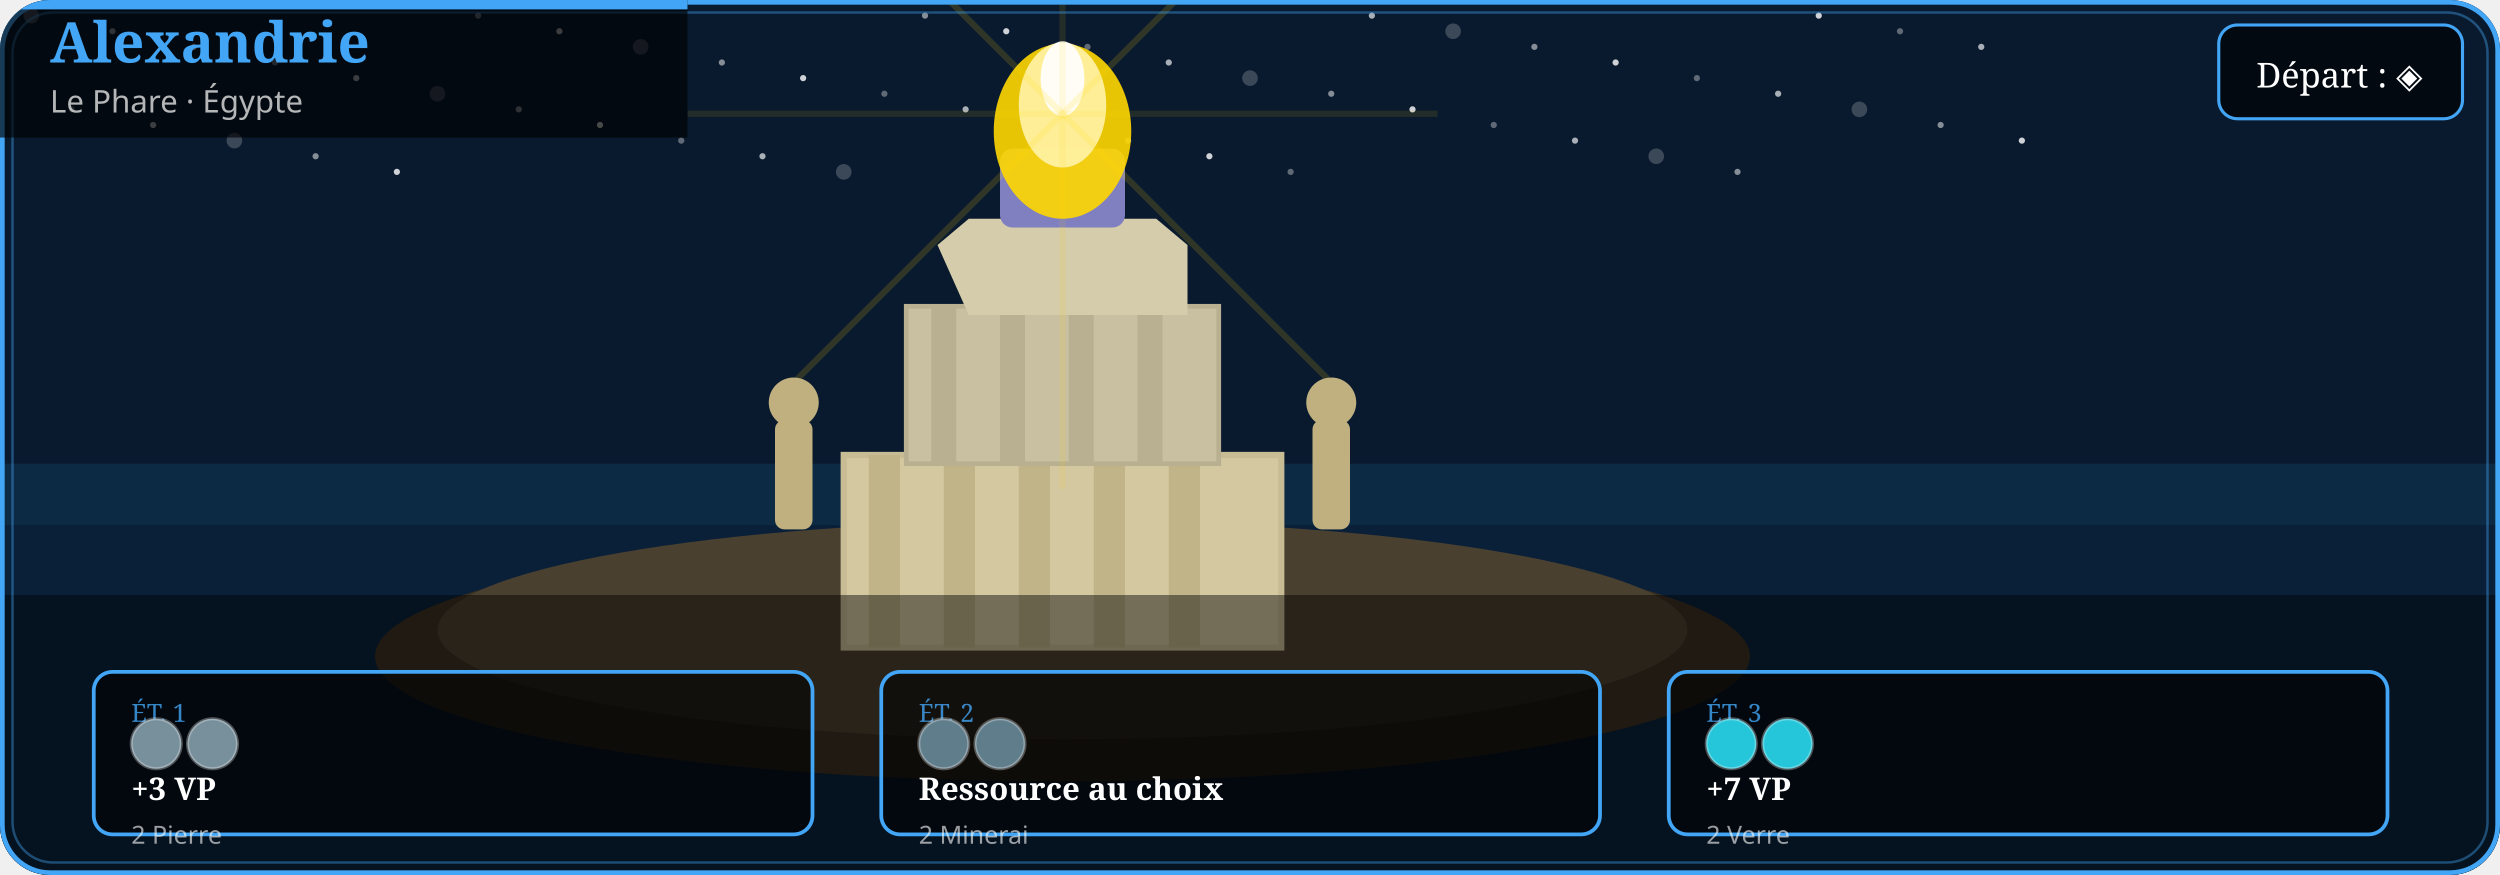
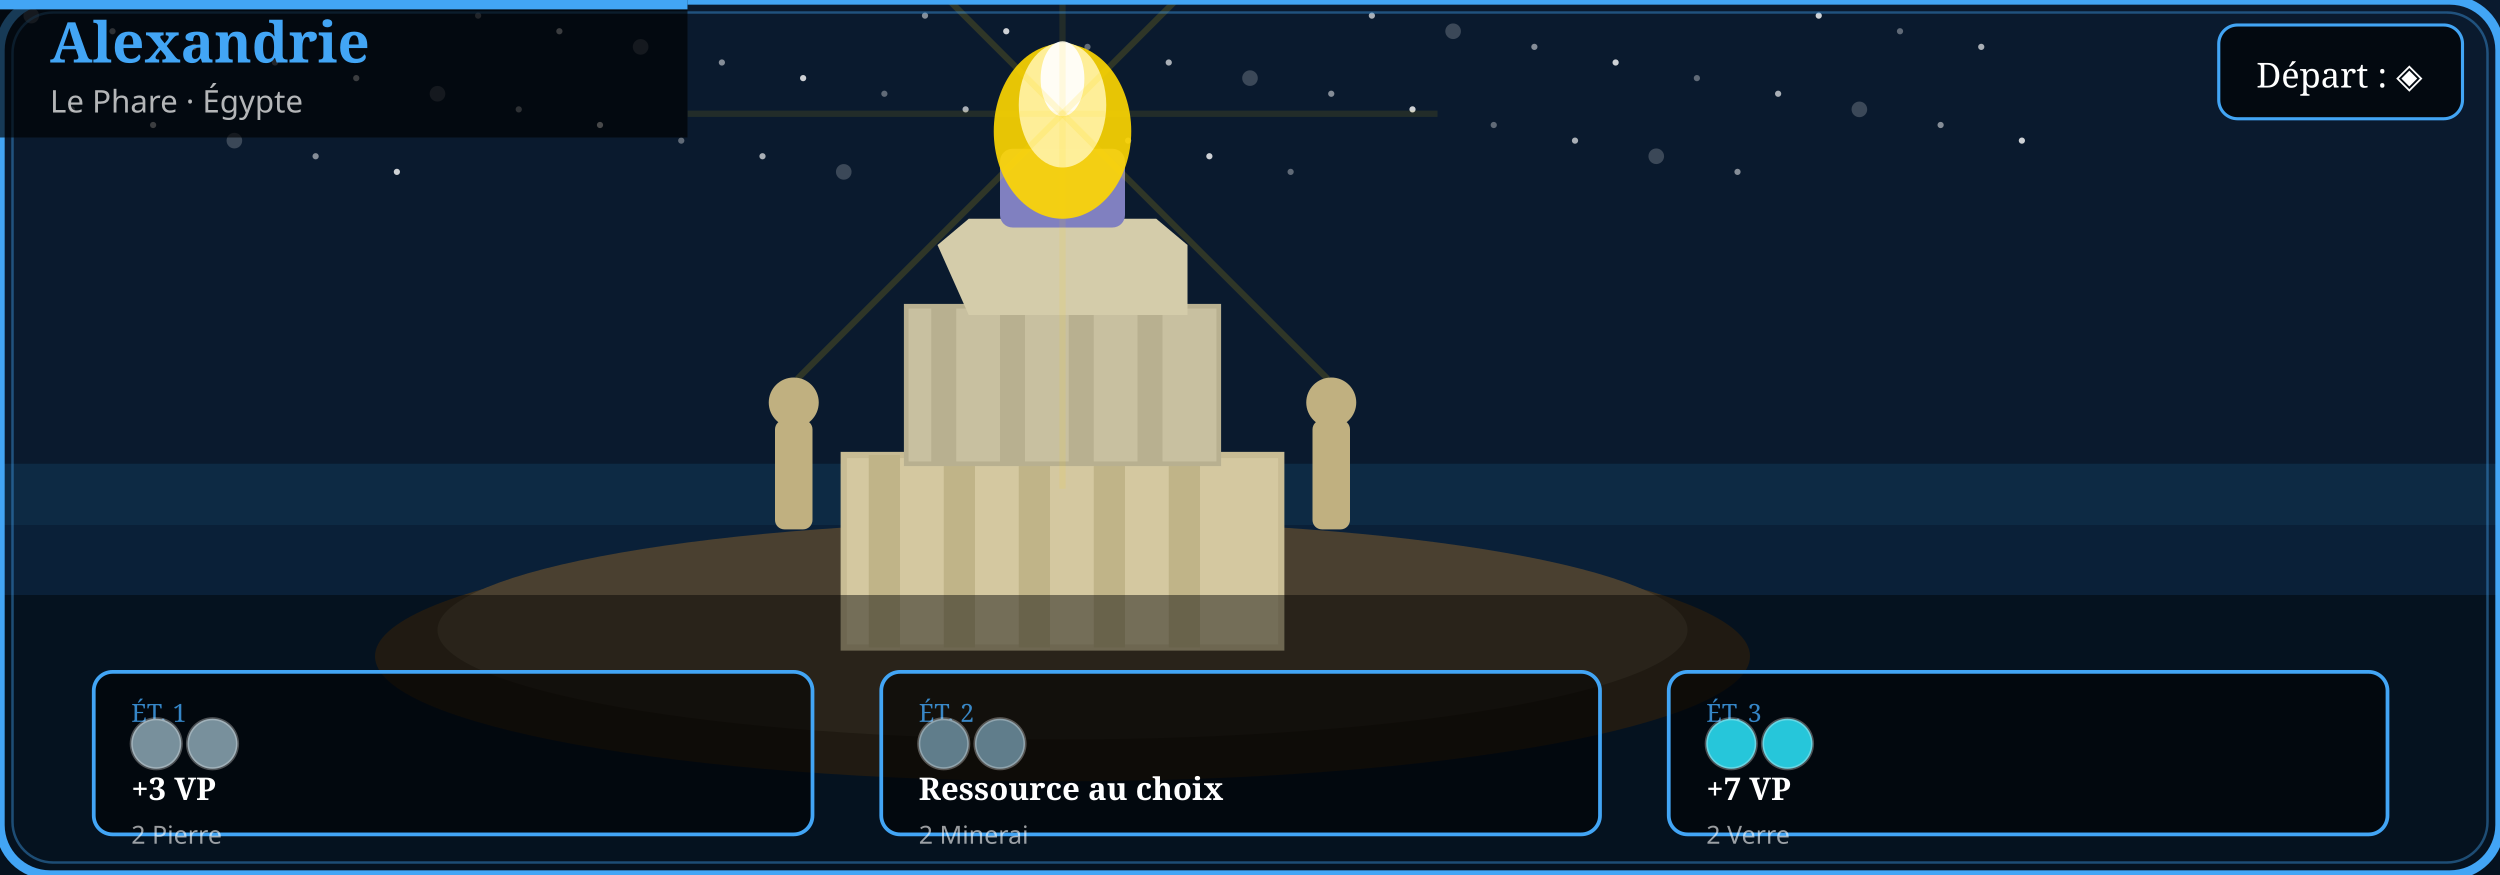
<svg xmlns="http://www.w3.org/2000/svg" viewBox="0 0 800 280" width="800" height="280">
-   <defs>
-     <clipPath id="boardClip">
-       <rect x="0" y="0" width="800" height="280" rx="16" />
-     </clipPath>
-   </defs>
-   <g clip-path="url(#boardClip)">
+   <g>
    <rect x="0" y="0" width="800" height="154" fill="#0a1a2e" />
    <circle cx="10" cy="5" r="2.5" fill="white" opacity="0.2" />
    <circle cx="23" cy="35" r="1" fill="white" opacity="0.35" />
    <circle cx="36" cy="10" r="1" fill="white" opacity="0.5" />
    <circle cx="49" cy="40" r="1" fill="white" opacity="0.65" />
    <circle cx="62" cy="15" r="1" fill="white" opacity="0.8" />
    <circle cx="75" cy="45" r="2.5" fill="white" opacity="0.2" />
    <circle cx="88" cy="20" r="1" fill="white" opacity="0.35" />
    <circle cx="101" cy="50" r="1" fill="white" opacity="0.5" />
    <circle cx="114" cy="25" r="1" fill="white" opacity="0.65" />
    <circle cx="127" cy="55" r="1" fill="white" opacity="0.8" />
    <circle cx="140" cy="30" r="2.5" fill="white" opacity="0.2" />
    <circle cx="153" cy="5" r="1" fill="white" opacity="0.35" />
    <circle cx="166" cy="35" r="1" fill="white" opacity="0.5" />
    <circle cx="179" cy="10" r="1" fill="white" opacity="0.65" />
    <circle cx="192" cy="40" r="1" fill="white" opacity="0.8" />
    <circle cx="205" cy="15" r="2.5" fill="white" opacity="0.2" />
    <circle cx="218" cy="45" r="1" fill="white" opacity="0.35" />
    <circle cx="231" cy="20" r="1" fill="white" opacity="0.5" />
    <circle cx="244" cy="50" r="1" fill="white" opacity="0.65" />
    <circle cx="257" cy="25" r="1" fill="white" opacity="0.8" />
    <circle cx="270" cy="55" r="2.5" fill="white" opacity="0.2" />
    <circle cx="283" cy="30" r="1" fill="white" opacity="0.35" />
    <circle cx="296" cy="5" r="1" fill="white" opacity="0.5" />
    <circle cx="309" cy="35" r="1" fill="white" opacity="0.65" />
    <circle cx="322" cy="10" r="1" fill="white" opacity="0.8" />
    <circle cx="335" cy="40" r="2.5" fill="white" opacity="0.2" />
    <circle cx="348" cy="15" r="1" fill="white" opacity="0.35" />
    <circle cx="361" cy="45" r="1" fill="white" opacity="0.5" />
    <circle cx="374" cy="20" r="1" fill="white" opacity="0.65" />
    <circle cx="387" cy="50" r="1" fill="white" opacity="0.8" />
    <circle cx="400" cy="25" r="2.5" fill="white" opacity="0.2" />
    <circle cx="413" cy="55" r="1" fill="white" opacity="0.35" />
    <circle cx="426" cy="30" r="1" fill="white" opacity="0.5" />
    <circle cx="439" cy="5" r="1" fill="white" opacity="0.65" />
    <circle cx="452" cy="35" r="1" fill="white" opacity="0.8" />
    <circle cx="465" cy="10" r="2.5" fill="white" opacity="0.2" />
    <circle cx="478" cy="40" r="1" fill="white" opacity="0.35" />
    <circle cx="491" cy="15" r="1" fill="white" opacity="0.5" />
    <circle cx="504" cy="45" r="1" fill="white" opacity="0.65" />
    <circle cx="517" cy="20" r="1" fill="white" opacity="0.8" />
    <circle cx="530" cy="50" r="2.5" fill="white" opacity="0.2" />
    <circle cx="543" cy="25" r="1" fill="white" opacity="0.35" />
    <circle cx="556" cy="55" r="1" fill="white" opacity="0.5" />
    <circle cx="569" cy="30" r="1" fill="white" opacity="0.65" />
    <circle cx="582" cy="5" r="1" fill="white" opacity="0.8" />
    <circle cx="595" cy="35" r="2.5" fill="white" opacity="0.2" />
    <circle cx="608" cy="10" r="1" fill="white" opacity="0.35" />
    <circle cx="621" cy="40" r="1" fill="white" opacity="0.5" />
    <circle cx="634" cy="15" r="1" fill="white" opacity="0.65" />
    <circle cx="647" cy="45" r="1" fill="white" opacity="0.8" />
    <rect x="0" y="148.4" width="800" height="131.6" fill="#0d2a44" />
    <rect x="0" y="168" width="800" height="112" fill="#0a2038" />
    <polygon points="340,84 200,280" width="280" fill="#FFD700" opacity="0.04" />
    <polygon points="340,84 280,280" width="120" fill="#FFD700" opacity="0.06" />
    <ellipse cx="340" cy="210" rx="220" ry="40" fill="#3a3020" />
    <ellipse cx="340" cy="201.6" rx="200" ry="35" fill="#4a4030" />
    <rect x="270" y="145.6" width="140" height="61.6" fill="#D4C8A0" />
    <rect x="270" y="145.6" width="140" height="61.6" fill="none" stroke="#C8BC94" stroke-width="2" />
    <rect x="278" y="145.6" width="10" height="61.6" fill="#C0B488" />
    <rect x="302" y="145.6" width="10" height="61.6" fill="#C0B488" />
    <rect x="326" y="145.6" width="10" height="61.6" fill="#C0B488" />
    <rect x="350" y="145.6" width="10" height="61.6" fill="#C0B488" />
    <rect x="374" y="145.6" width="10" height="61.6" fill="#C0B488" />
    <rect x="290" y="98" width="100" height="50.4" fill="#C8C0A0" />
    <rect x="290" y="98" width="100" height="50.4" fill="none" stroke="#B8B090" stroke-width="1.5" />
    <rect x="298" y="98" width="8" height="50.4" fill="#B8B090" />
    <rect x="320" y="98" width="8" height="50.4" fill="#B8B090" />
    <rect x="342" y="98" width="8" height="50.4" fill="#B8B090" />
    <rect x="364" y="98" width="8" height="50.4" fill="#B8B090" />
    <polygon points="310,70 370,70 380,78.4 380,100.8 370,100.8 310,100.8 300,78.4" fill="#D4CCAA" />
    <rect x="320" y="47.6" width="40" height="25.2" rx="4" fill="#8080C0" />
    <ellipse cx="340" cy="42" rx="22" ry="28" fill="#FFD700" opacity="0.9" />
    <ellipse cx="340" cy="33.6" rx="14" ry="20" fill="#FFF0A0" opacity="0.95" />
    <ellipse cx="340" cy="25.2" rx="7" ry="12" fill="white" opacity="0.9" />
    <line x1="340" y1="36.4" x2="460" y2="36.4" stroke="#FFD700" stroke-width="2" opacity="0.1" />
    <line x1="340" y1="36.4" x2="424.853" y2="121.253" stroke="#FFD700" stroke-width="2" opacity="0.15" />
    <line x1="340" y1="36.4" x2="340" y2="156.4" stroke="#FFD700" stroke-width="2" opacity="0.1" />
    <line x1="340" y1="36.4" x2="255.147" y2="121.253" stroke="#FFD700" stroke-width="2" opacity="0.15" />
    <line x1="340" y1="36.4" x2="220" y2="36.4" stroke="#FFD700" stroke-width="2" opacity="0.1" />
    <line x1="340" y1="36.4" x2="255.147" y2="-48.453" stroke="#FFD700" stroke-width="2" opacity="0.15" />
    <line x1="340" y1="36.4" x2="340" y2="-83.6" stroke="#FFD700" stroke-width="2" opacity="0.1" />
    <line x1="340" y1="36.4" x2="424.853" y2="-48.453" stroke="#FFD700" stroke-width="2" opacity="0.15" />
    <rect x="248" y="134.4" width="12" height="35" rx="3" fill="#C0B080" />
    <circle cx="254" cy="128.8" r="8" fill="#C0B080" />
    <rect x="420" y="134.4" width="12" height="35" rx="3" fill="#C0B080" />
    <circle cx="426" cy="128.8" r="8" fill="#C0B080" />
    <rect x="0" y="190.4" width="800" height="89.6" fill="rgba(0,0,0,0.45)" />
    <rect x="0" y="0" width="800" height="280" rx="16" fill="none" stroke="#42A5F5" stroke-width="3" />
    <rect x="4" y="4" width="792" height="272" rx="13" fill="none" stroke="#42A5F5" stroke-width="0.8" opacity="0.4" />
    <rect x="0" y="0" width="220" height="44" rx="0" fill="rgba(0,0,0,0.65)" />
    <rect x="0" y="0" width="220" height="3" fill="#42A5F5" />
    <text x="16" y="20" font-family="'Georgia',serif" font-size="18" font-weight="bold" fill="#42A5F5">Alexandrie</text>
    <text x="16" y="36" font-family="sans-serif" font-size="10" fill="rgba(255,255,255,0.7)">Le Phare · Égypte</text>
    <rect x="710" y="8" width="78" height="30" rx="6" fill="rgba(0,0,0,0.65)" stroke="#42A5F5" stroke-width="1" />
    <text x="722" y="28" font-family="Georgia,serif" font-size="11" fill="white">Départ : ◈</text>
    <rect x="30" y="215" width="230" height="52" rx="6" fill="rgba(0,0,0,0.55)" stroke="#42A5F5" stroke-width="1.2" />
    <text x="42" y="231" font-family="Georgia,serif" font-size="8" fill="#42A5F5" opacity="0.8">ÉT. 1</text>
    <circle cx="50" cy="238" r="8" fill="#78909C" stroke="rgba(255,255,255,0.3)" stroke-width="1" />
    <text x="50" y="242" text-anchor="middle" font-family="Georgia" font-size="7" fill="white" />
    <circle cx="68" cy="238" r="8" fill="#78909C" stroke="rgba(255,255,255,0.3)" stroke-width="1" />
    <text x="68" y="242" text-anchor="middle" font-family="Georgia" font-size="7" fill="white" />
    <text x="42" y="256" font-family="Georgia,serif" font-size="10" font-weight="bold" fill="white">+3 VP</text>
    <text x="42" y="270" font-family="sans-serif" font-size="8" fill="rgba(255,255,255,0.6)">2 Pierre</text>
    <rect x="282" y="215" width="230" height="52" rx="6" fill="rgba(0,0,0,0.55)" stroke="#42A5F5" stroke-width="1.2" />
    <text x="294" y="231" font-family="Georgia,serif" font-size="8" fill="#42A5F5" opacity="0.8">ÉT. 2</text>
    <circle cx="302" cy="238" r="8" fill="#607D8B" stroke="rgba(255,255,255,0.3)" stroke-width="1" />
    <text x="302" y="242" text-anchor="middle" font-family="Georgia" font-size="7" fill="white" />
    <circle cx="320" cy="238" r="8" fill="#607D8B" stroke="rgba(255,255,255,0.3)" stroke-width="1" />
    <text x="320" y="242" text-anchor="middle" font-family="Georgia" font-size="7" fill="white" />
    <text x="294" y="256" font-family="Georgia,serif" font-size="10" font-weight="bold" fill="white">Ressource au choix</text>
    <text x="294" y="270" font-family="sans-serif" font-size="8" fill="rgba(255,255,255,0.6)">2 Minerai</text>
    <rect x="534" y="215" width="230" height="52" rx="6" fill="rgba(0,0,0,0.55)" stroke="#42A5F5" stroke-width="1.2" />
    <text x="546" y="231" font-family="Georgia,serif" font-size="8" fill="#42A5F5" opacity="0.8">ÉT. 3</text>
    <circle cx="554" cy="238" r="8" fill="#26C6DA" stroke="rgba(255,255,255,0.3)" stroke-width="1" />
    <text x="554" y="242" text-anchor="middle" font-family="Georgia" font-size="7" fill="white" />
    <circle cx="572" cy="238" r="8" fill="#26C6DA" stroke="rgba(255,255,255,0.3)" stroke-width="1" />
    <text x="572" y="242" text-anchor="middle" font-family="Georgia" font-size="7" fill="white" />
    <text x="546" y="256" font-family="Georgia,serif" font-size="10" font-weight="bold" fill="white">+7 VP</text>
    <text x="546" y="270" font-family="sans-serif" font-size="8" fill="rgba(255,255,255,0.6)">2 Verre</text>
  </g>
</svg>
